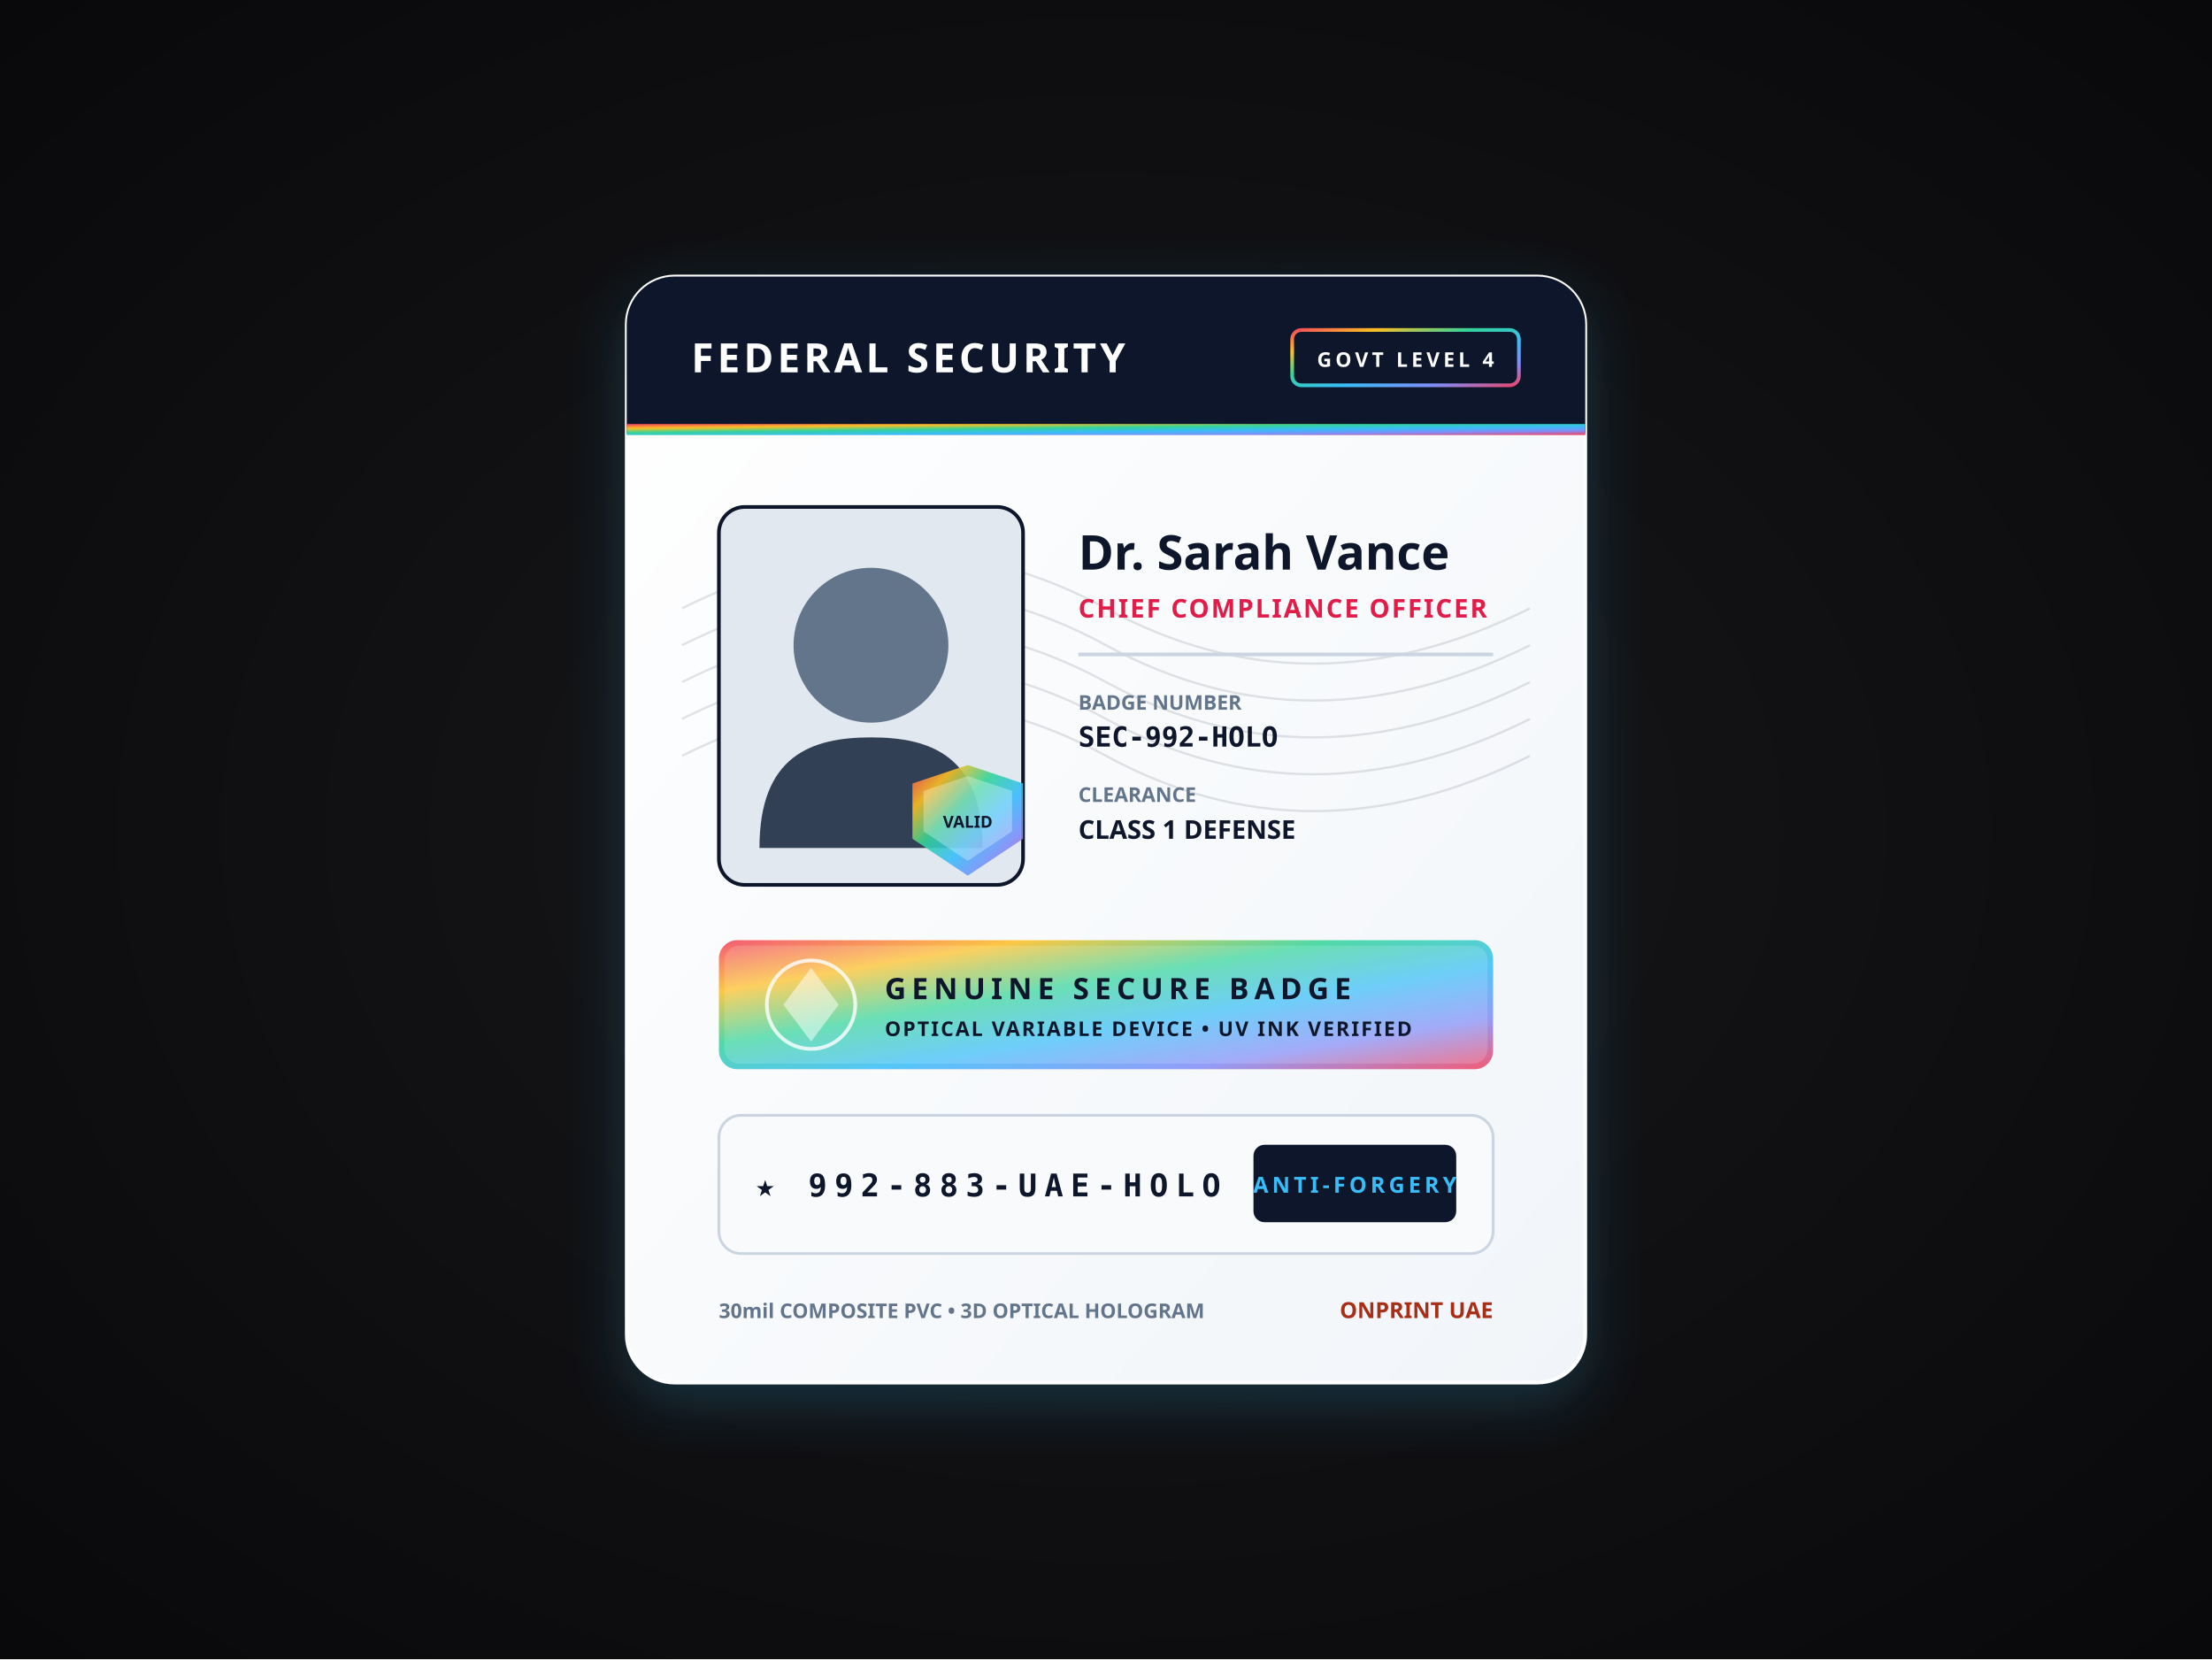
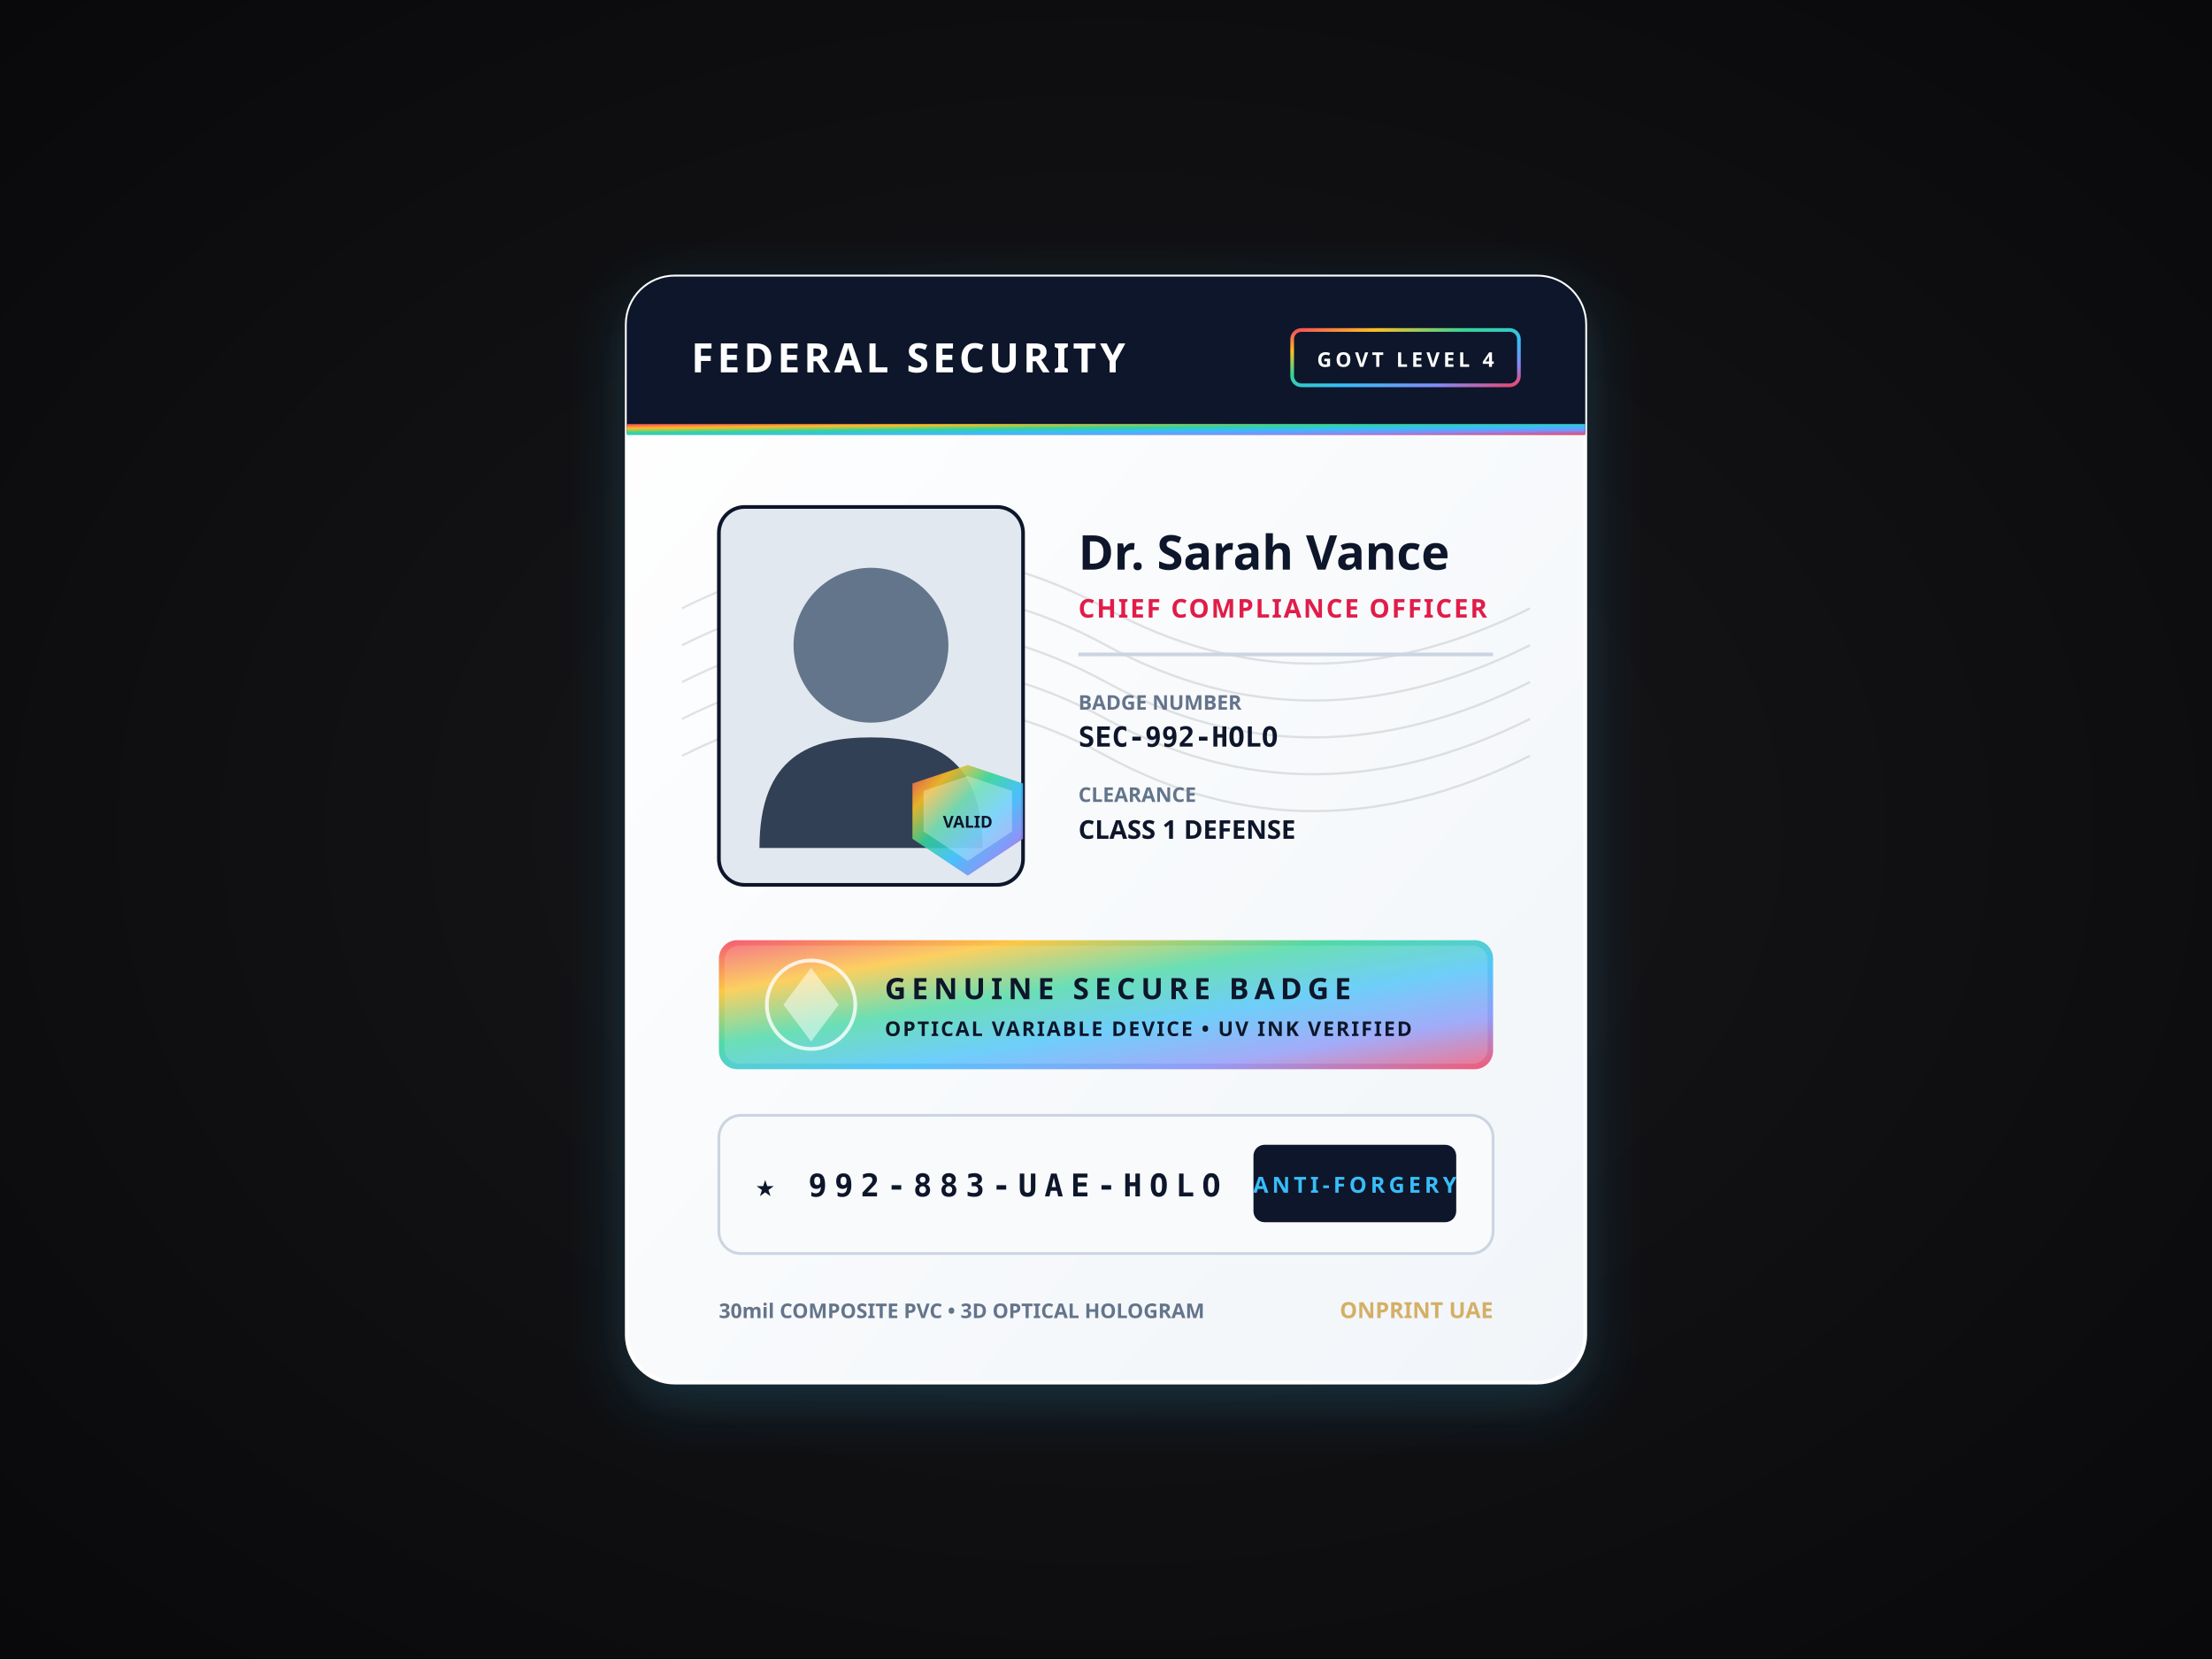
<svg xmlns="http://www.w3.org/2000/svg" viewBox="0 0 1200 900" width="1200" height="900" role="img" aria-label="High-Security Holographic Employee Badges">
  <defs>
    <radialGradient id="bgGradHolo" cx="50%" cy="50%" r="70%">
      <stop offset="0%" stop-color="#18181b" />
      <stop offset="100%" stop-color="#09090b" />
    </radialGradient>
    <linearGradient id="holoGradient" x1="0%" y1="0%" x2="100%" y2="100%">
      <stop offset="0%" stop-color="#f43f5e" />
      <stop offset="20%" stop-color="#fbbf24" />
      <stop offset="40%" stop-color="#34d399" />
      <stop offset="60%" stop-color="#38bdf8" />
      <stop offset="80%" stop-color="#818cf8" />
      <stop offset="100%" stop-color="#f43f5e" />
    </linearGradient>
    <linearGradient id="cardBgHolo" x1="0%" y1="0%" x2="100%" y2="100%">
      <stop offset="0%" stop-color="#ffffff" />
      <stop offset="100%" stop-color="#f1f5f9" />
    </linearGradient>
    <filter id="shadowHolo" x="-20%" y="-20%" width="140%" height="140%">
      <feDropShadow dx="0" dy="25" stdDeviation="35" flood-color="#000000" flood-opacity="0.65" />
      <feDropShadow dx="0" dy="10" stdDeviation="15" flood-color="#38bdf8" flood-opacity="0.2" />
    </filter>
  </defs>
  <rect width="1200" height="900" fill="url(#bgGradHolo)" />
  <g transform="translate(340, 150)" filter="url(#shadowHolo)">
    <rect width="520" height="600" rx="26" fill="url(#cardBgHolo)" />
    <rect width="520" height="600" rx="26" fill="none" stroke="#ffffff" stroke-width="2" />
    <path d="M 0 26 C 0 11.64 11.64 0 26 0 L 494 0 C 508.36 0 520 11.64 520 26 L 520 85 L 0 85 Z" fill="#0f172a" />
    <rect x="0" y="80" width="520" height="6" fill="url(#holoGradient)" />
    <text x="35" y="52" fill="#ffffff" font-family="'Plus Jakarta Sans', system-ui, sans-serif" font-size="22" font-weight="900" letter-spacing="2">FEDERAL SECURITY</text>
    <rect x="360" y="28" width="125" height="32" rx="6" fill="url(#holoGradient)" />
    <rect x="362" y="30" width="121" height="28" rx="4" fill="#0f172a" />
    <text x="422.5" y="49" fill="#ffffff" font-family="system-ui, sans-serif" font-size="11" font-weight="900" text-anchor="middle" letter-spacing="2">GOVT LEVEL 4</text>
    <g opacity="0.12" stroke="#0f172a" stroke-width="1.2" fill="none">
      <path d="M 30 180 Q 150 120 260 180 T 490 180" />
      <path d="M 30 200 Q 150 140 260 200 T 490 200" />
      <path d="M 30 220 Q 150 160 260 220 T 490 220" />
      <path d="M 30 240 Q 150 180 260 240 T 490 240" />
      <path d="M 30 260 Q 150 200 260 260 T 490 260" />
    </g>
    <g transform="translate(50, 125)">
      <rect width="165" height="205" rx="14" fill="#e2e8f0" stroke="#0f172a" stroke-width="2" />
      <circle cx="82.5" cy="75" r="42" fill="#64748b" />
      <path d="M 22 185 C 22 135 50 125 82.5 125 C 115 125 143 135 143 185 Z" fill="#334155" />
      <g transform="translate(105, 140)">
        <polygon points="30,0 60,10 60,40 30,60 0,40 0,10" fill="url(#holoGradient)" opacity="0.9" />
        <polygon points="30,6 54,14 54,36 30,52 6,36 6,14" fill="#ffffff" opacity="0.3" />
        <text x="30" y="34" fill="#0f172a" font-family="system-ui, sans-serif" font-size="9" font-weight="900" text-anchor="middle">VALID</text>
      </g>
    </g>
    <g transform="translate(245, 135)">
      <text x="0" y="24" fill="#0f172a" font-family="'Plus Jakarta Sans', system-ui, sans-serif" font-size="26" font-weight="900">Dr. Sarah Vance</text>
      <text x="0" y="50" fill="#e11d48" font-family="system-ui, sans-serif" font-size="14" font-weight="800" letter-spacing="1">CHIEF COMPLIANCE OFFICER</text>
      <line x1="0" y1="70" x2="225" y2="70" stroke="#cbd5e1" stroke-width="2" />
      <text x="0" y="100" fill="#64748b" font-family="system-ui, sans-serif" font-size="11" font-weight="700">BADGE NUMBER</text>
      <text x="0" y="120" fill="#0f172a" font-family="'Roboto Mono', monospace" font-size="15" font-weight="800">SEC-992-HOLO</text>
      <text x="0" y="150" fill="#64748b" font-family="system-ui, sans-serif" font-size="11" font-weight="700">CLEARANCE</text>
      <text x="0" y="170" fill="#0f172a" font-family="system-ui, sans-serif" font-size="14" font-weight="800">CLASS 1 DEFENSE</text>
    </g>
    <g transform="translate(50, 360)">
      <rect width="420" height="70" rx="10" fill="url(#holoGradient)" opacity="0.85" />
      <rect x="3" y="3" width="414" height="64" rx="8" fill="#ffffff" opacity="0.15" />
      <circle cx="50" cy="35" r="24" fill="none" stroke="#ffffff" stroke-width="2" opacity="0.8" />
      <polygon points="50,15 65,35 50,55 35,35" fill="#ffffff" opacity="0.5" />
      <text x="90" y="32" fill="#0f172a" font-family="'Plus Jakarta Sans', system-ui, sans-serif" font-size="16" font-weight="900" letter-spacing="3">GENUINE SECURE BADGE</text>
      <text x="90" y="52" fill="#0f172a" font-family="system-ui, sans-serif" font-size="11" font-weight="800" letter-spacing="1">OPTICAL VARIABLE DEVICE • UV INK VERIFIED</text>
    </g>
    <g transform="translate(50, 455)">
      <rect width="420" height="75" rx="12" fill="#f8fafc" stroke="#cbd5e1" stroke-width="1.5" />
      <text x="20" y="44" fill="#0f172a" font-family="'Roboto Mono', monospace" font-size="17" font-weight="800" letter-spacing="4">★ 992-883-UAE-HOLO ★</text>
      <rect x="290" y="16" width="110" height="42" rx="6" fill="#0f172a" />
      <text x="345" y="42" fill="#38bdf8" font-family="system-ui, sans-serif" font-size="12" font-weight="900" text-anchor="middle" letter-spacing="2">ANTI-FORGERY</text>
    </g>
    <text x="50" y="565" fill="#64748b" font-family="system-ui, sans-serif" font-size="11" font-weight="800">30mil COMPOSITE PVC • 3D OPTICAL HOLOGRAM</text>
-     <text x="470" y="565" fill="#A82F19" font-family="system-ui, sans-serif" font-size="12" font-weight="900" text-anchor="end">ONPRINT UAE</text>
+     <text x="470" y="565" fill="#D4AF65" font-family="system-ui, sans-serif" font-size="12" font-weight="900" text-anchor="end">ONPRINT UAE</text>
  </g>
</svg>
